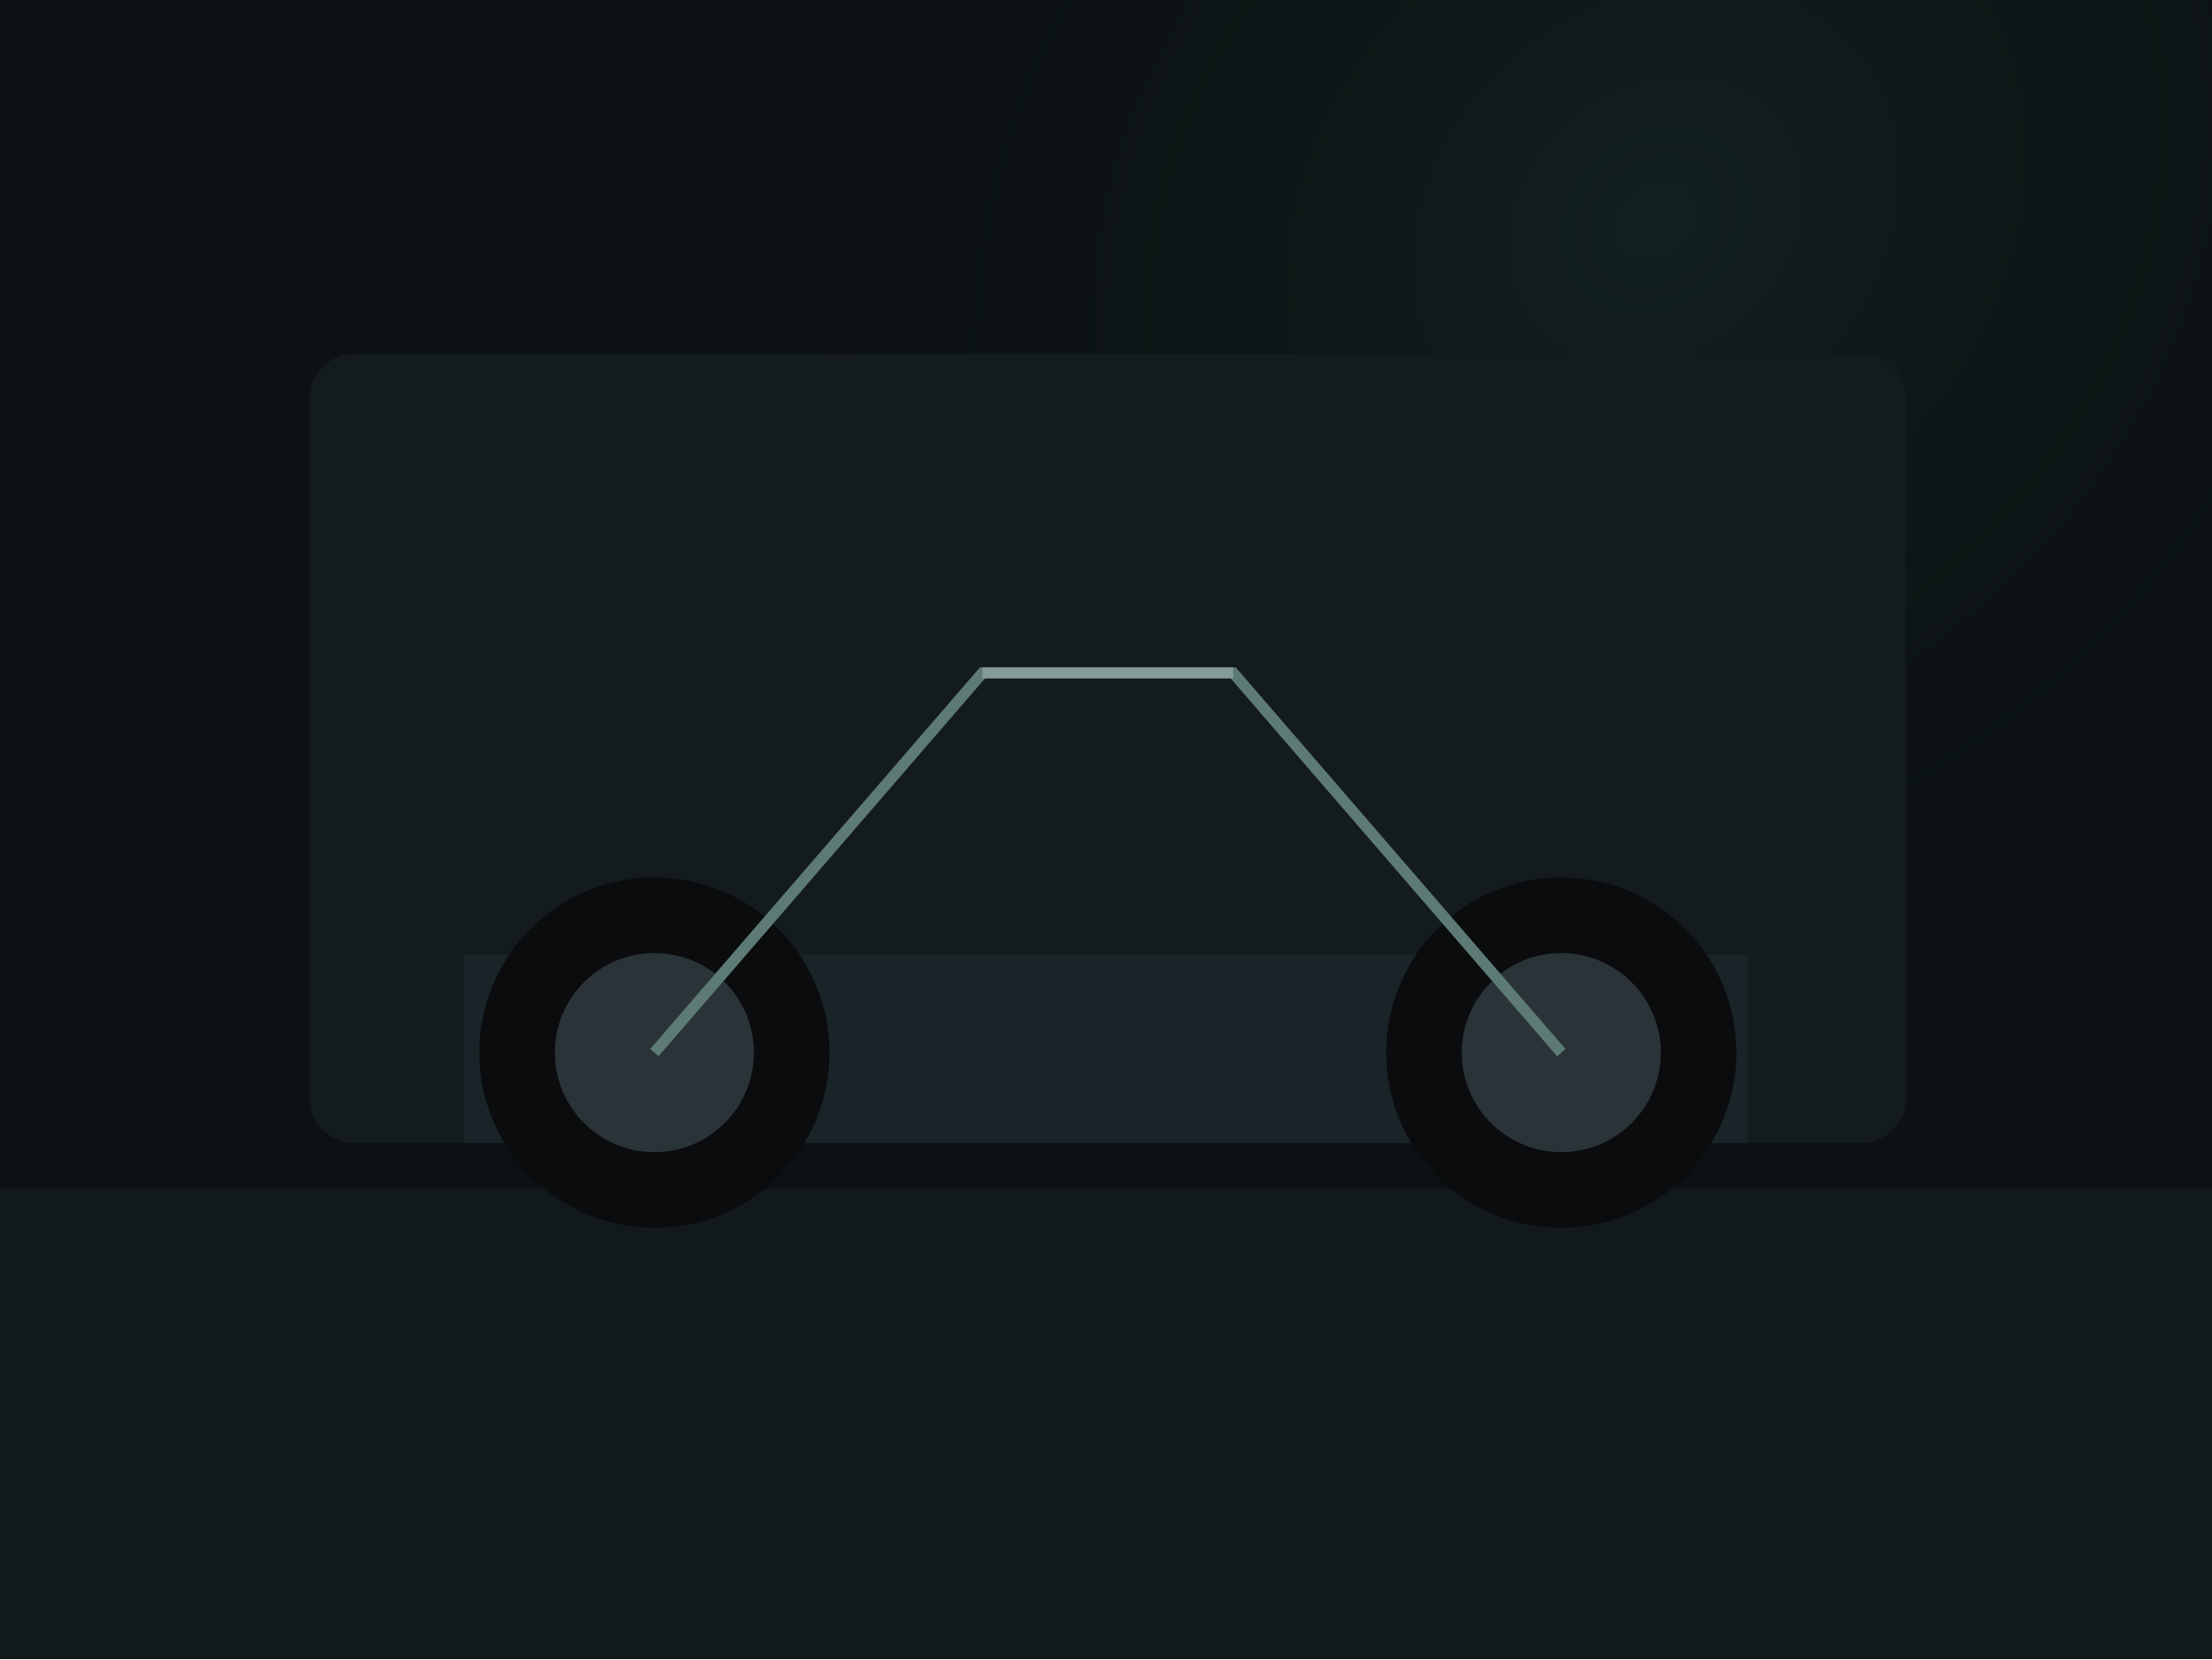
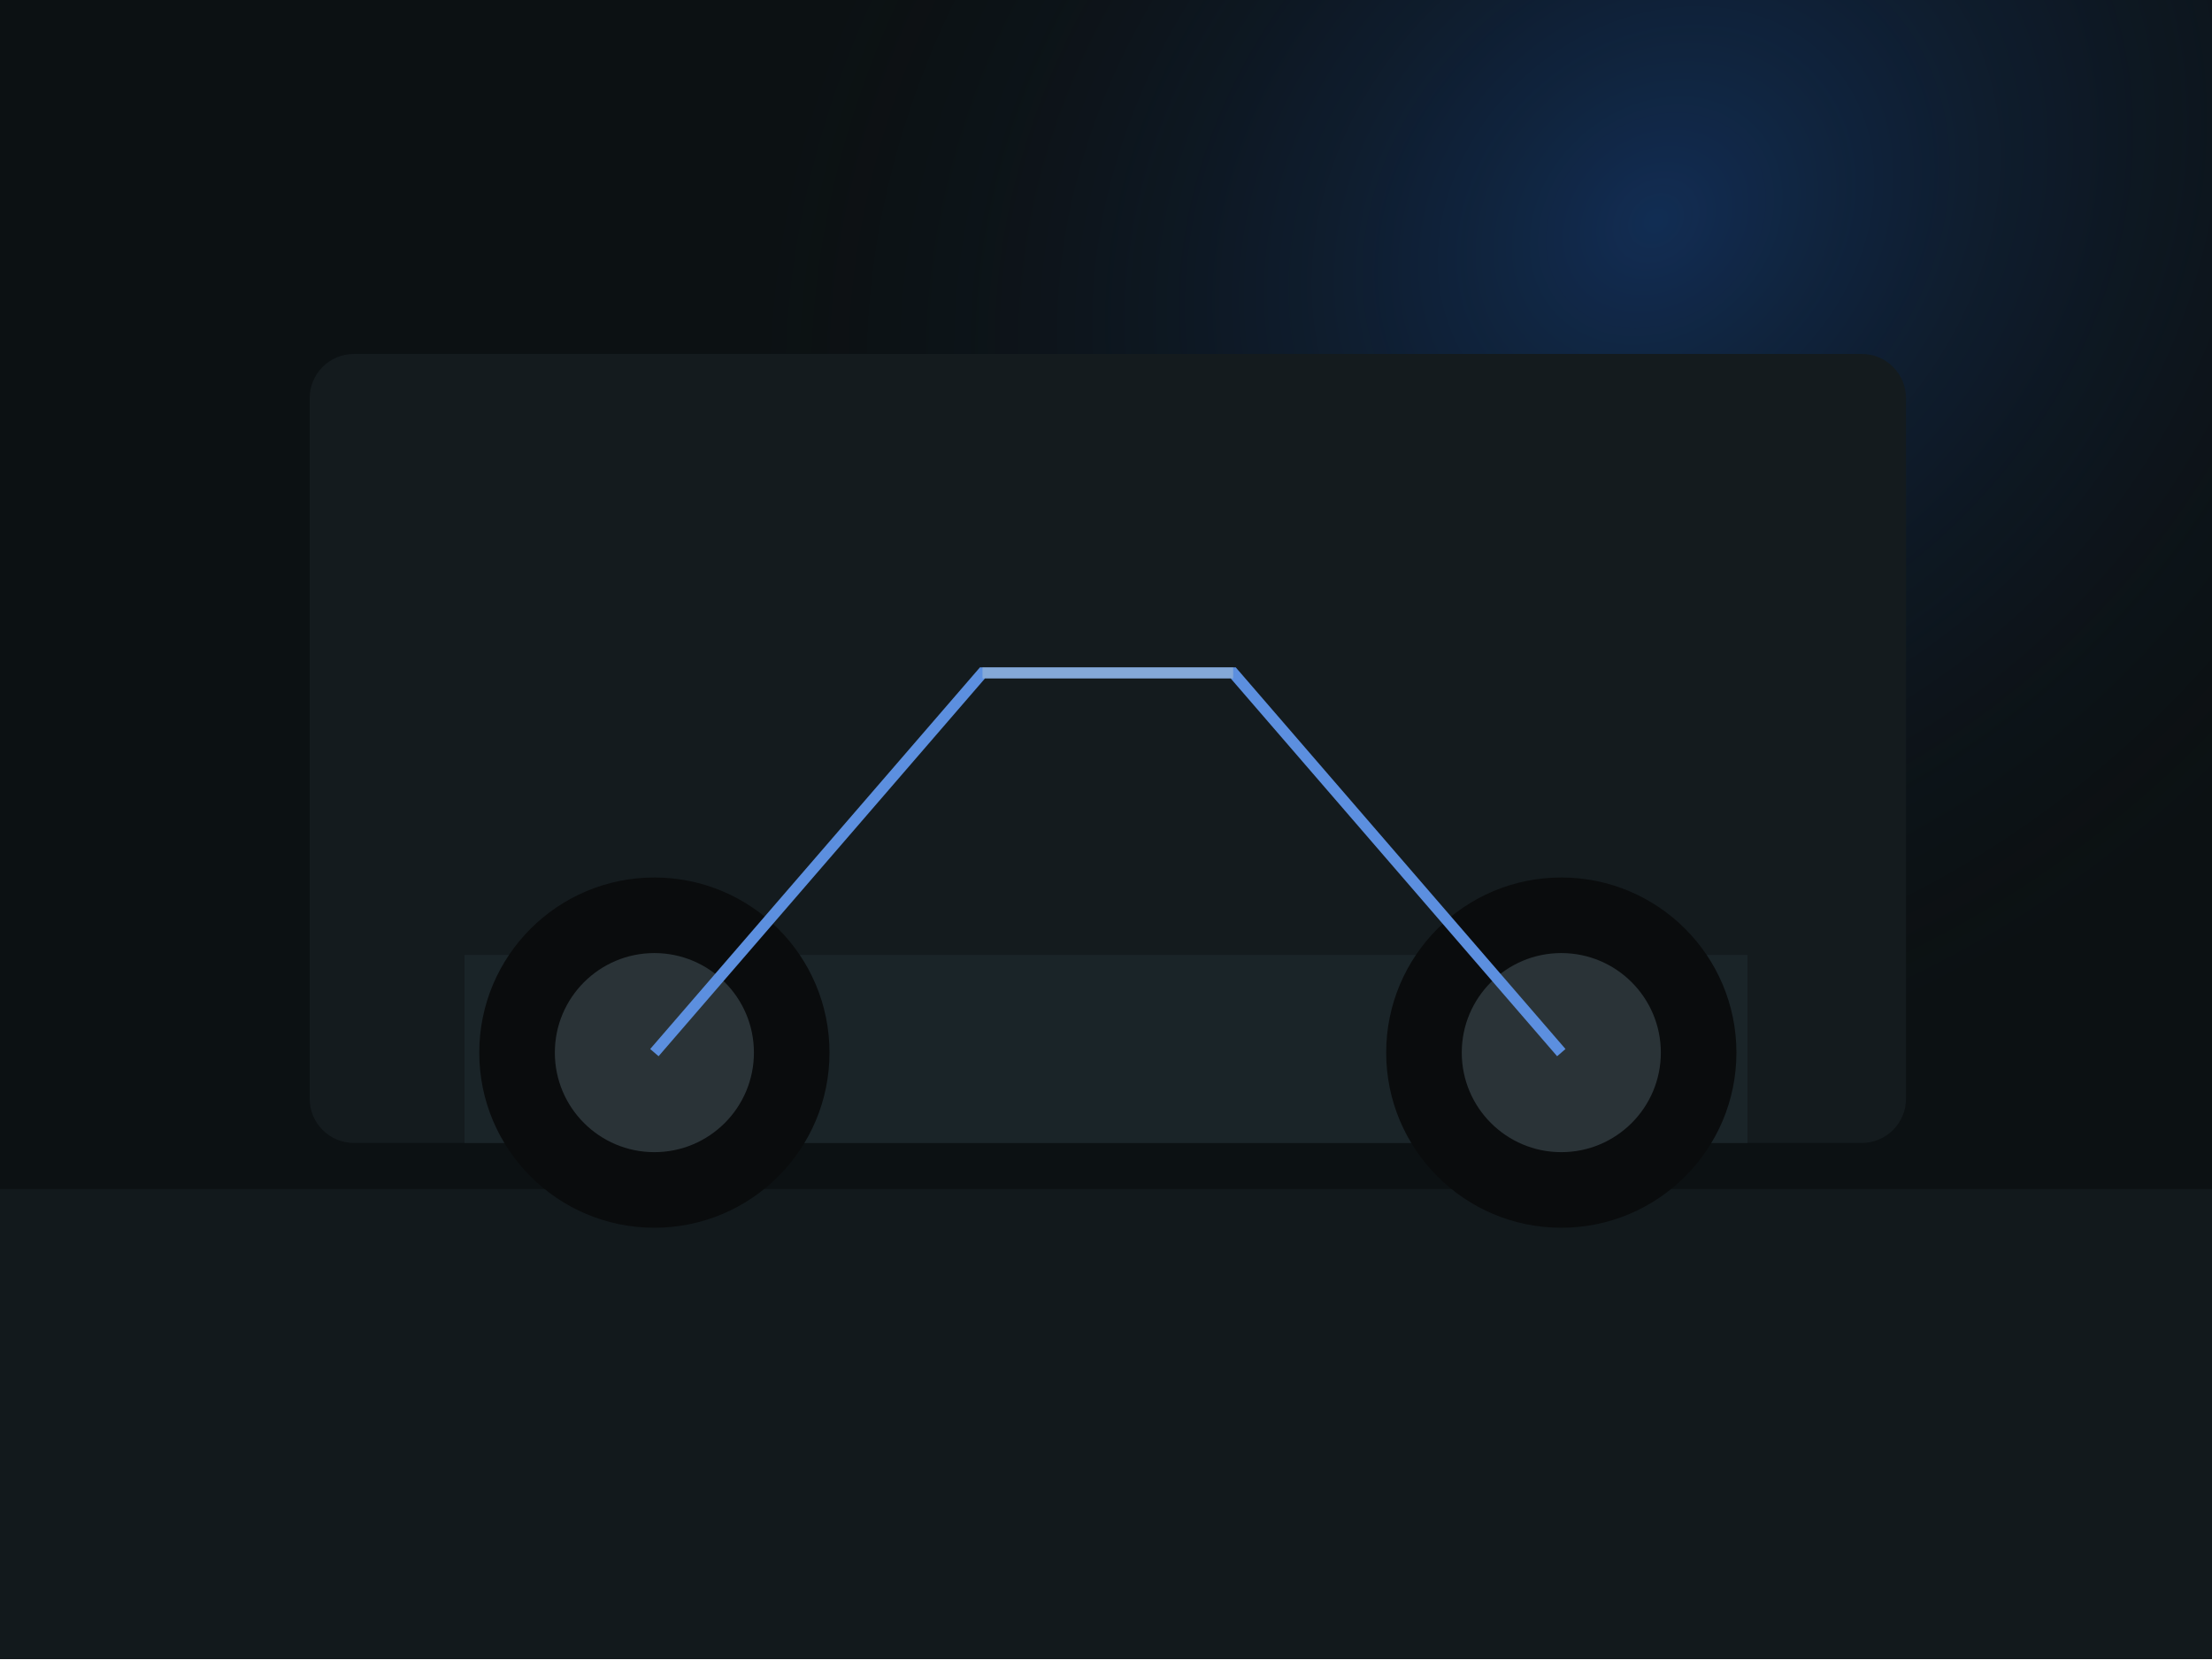
<svg xmlns="http://www.w3.org/2000/svg" width="1200" height="900" viewBox="0 0 1200 900" fill="none">
  <rect width="1200" height="900" fill="#0C1113" />
  <rect width="1200" height="900" fill="url(#paint0_radial)" />
  <rect y="645" width="1200" height="255" fill="#12191C" />
  <rect x="168" y="192" width="866" height="428" rx="24" fill="#141B1E" />
  <path d="M252 620H948V518H252V620Z" fill="#1A2428" />
  <circle cx="355" cy="571" r="95" fill="#0A0C0D" />
  <circle cx="355" cy="571" r="54" fill="#2A3337" />
  <circle cx="847" cy="571" r="95" fill="#0A0C0D" />
  <circle cx="847" cy="571" r="54" fill="#2A3337" />
-   <path d="M355 571L533 365H669L847 571" stroke="#5D7B74" stroke-width="6" />
+   <path d="M355 571L533 365H669L847 571" stroke="#5C8FDF" stroke-width="6" />
  <path d="M533 365H669" stroke="#C7D2CF" stroke-opacity="0.38" stroke-width="6" />
  <defs>
    <radialGradient id="paint0_radial" cx="0" cy="0" r="1" gradientUnits="userSpaceOnUse" gradientTransform="translate(899 122) rotate(137.602) scale(546.998 452.287)">
-       <stop stop-color="#21463F" stop-opacity="0.3" />
+       <stop stop-color="#1F6FEB" stop-opacity="0.3" />
      <stop offset="1" stop-color="#0C1113" stop-opacity="0" />
    </radialGradient>
  </defs>
</svg>
